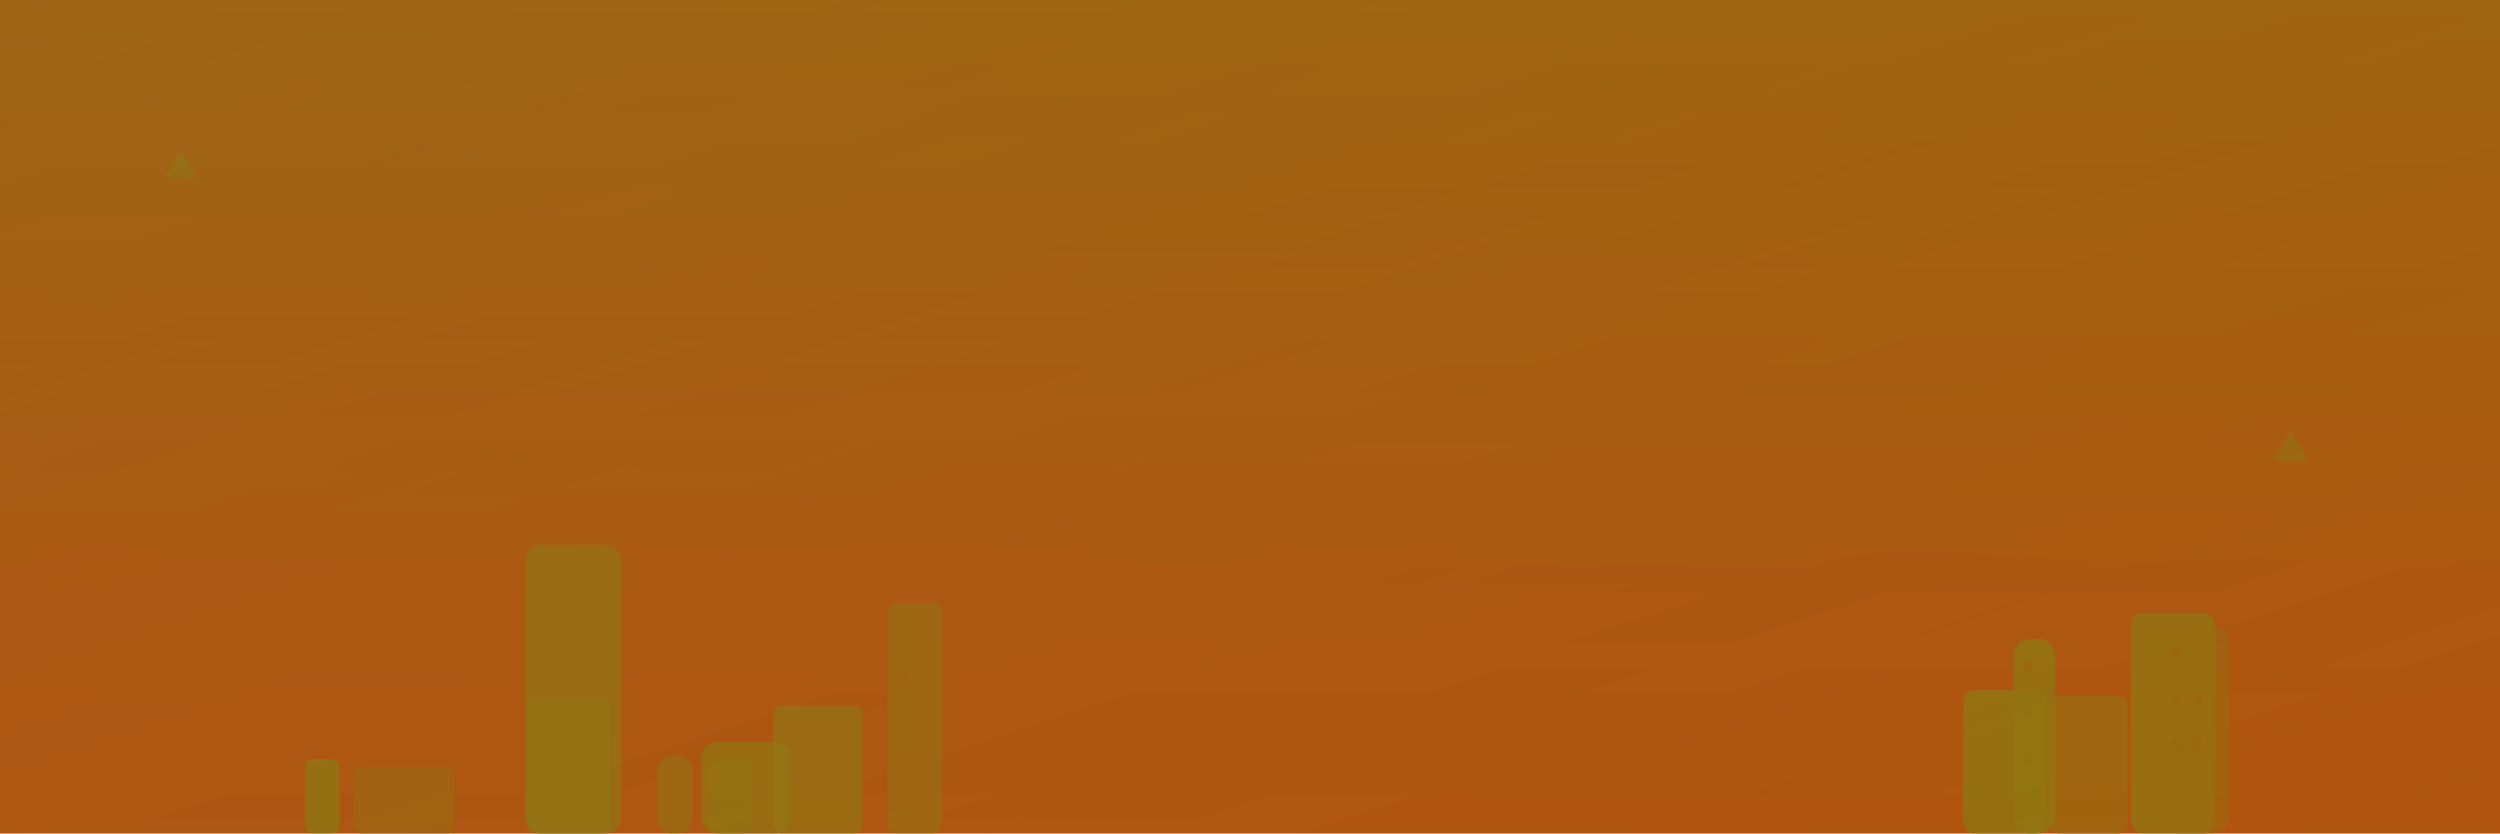
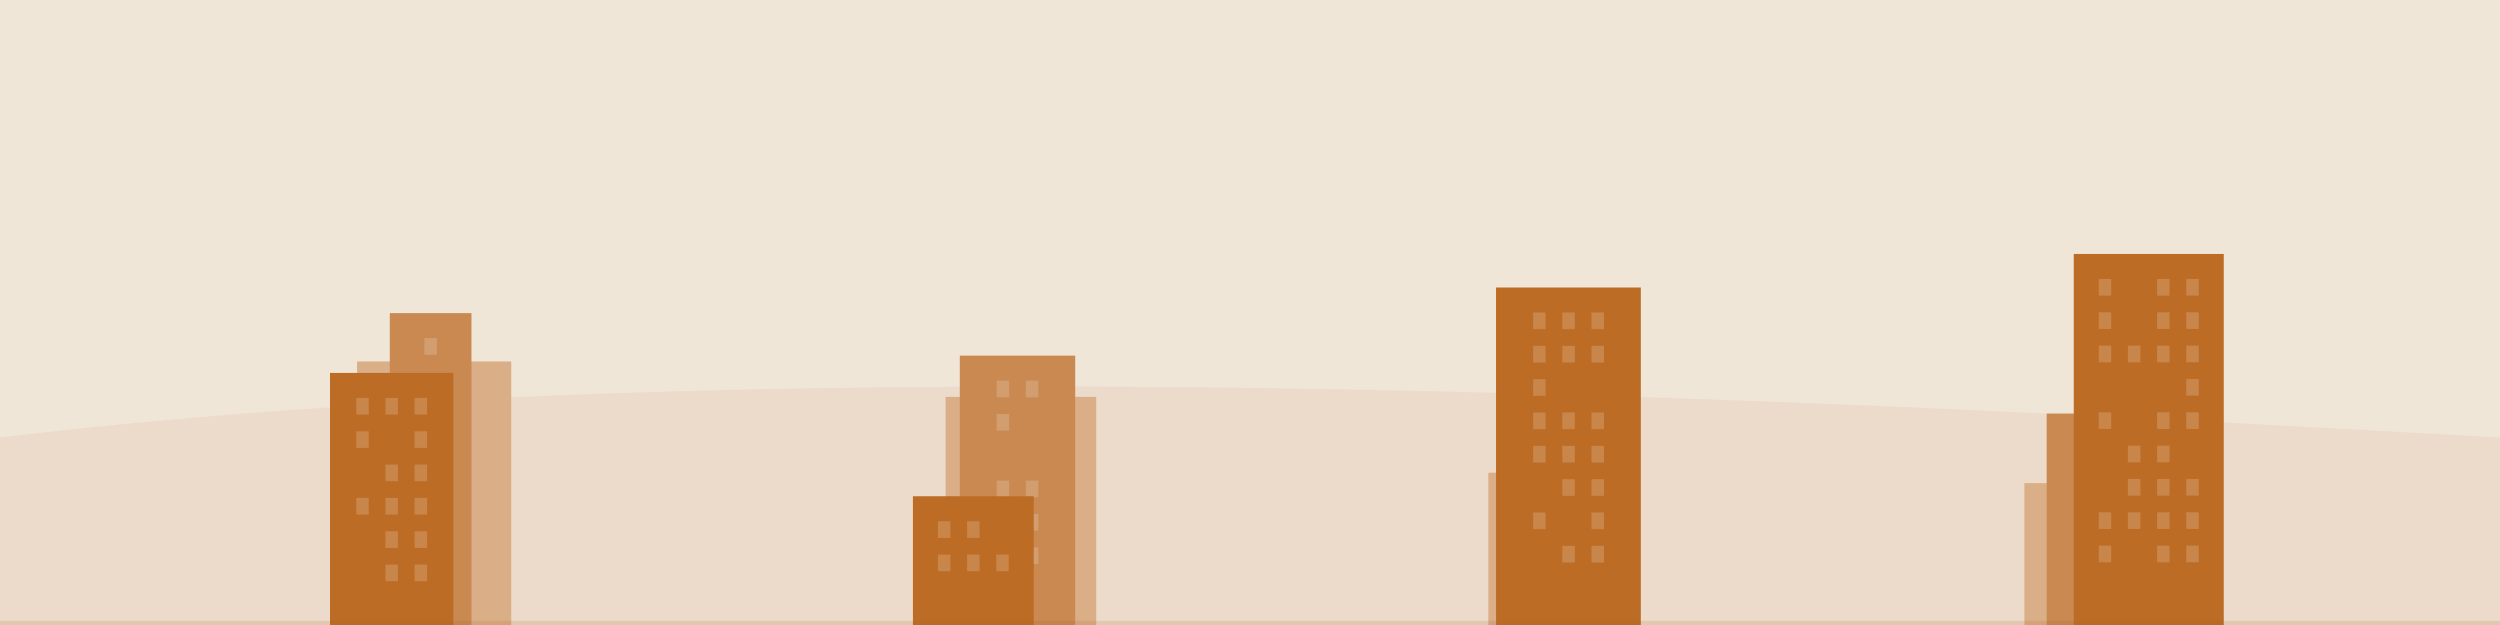
- <svg xmlns="http://www.w3.org/2000/svg" viewBox="0 0 1200 400" width="1200" height="400">
-   <defs>
-     <linearGradient id="bg" x1="0" y1="0" x2="0" y2="1">
-       <stop offset="0%" stop-color="#a16207" />
-       <stop offset="100%" stop-color="#c2410c" />
-     </linearGradient>
-     <linearGradient id="warm" x1="0" y1="0" x2="1" y2="1">
-       <stop offset="0%" stop-color="#828d9d" stop-opacity="0.18" />
-       <stop offset="100%" stop-color="#828d9d" stop-opacity="0.06" />
-     </linearGradient>
-   </defs>
-   <rect width="1200" height="400" fill="url(#bg)" />
-   <path d="M0 400 L0 230.929 C60.0 238.6, 90.0 255.7, 150.0 250.7 C210.0 249.8, 240.0 250.1, 300.0 249.3 C360.0 243.6, 390.0 234.7, 450.0 239.4 C510.0 232.6, 540.0 219.2, 600.0 226.4 C660.0 218.2, 690.0 250.7, 750.0 242.7 C810.0 249.0, 840.0 251.2, 900.0 252.2 C960.0 259.4, 990.0 256.9, 1050.0 255.2 C1110.0 253.3, 1140.0 242.2, 1200.0 241.3 L1200 400 Z" fill="#b64d0a" opacity="0.45" />
-   <path d="M0 400 L0 258.834 C52.5 252.7, 97.5 274.6, 150.0 268.9 C202.5 270.7, 247.5 265.8, 300.0 261.7 C352.5 268.2, 397.5 260.4, 450.0 259.7 C502.5 265.5, 547.5 274.1, 600.0 269.3 C652.5 262.6, 697.5 269.6, 750.0 270.1 C802.5 274.4, 847.5 271.3, 900.0 265.4 C952.5 261.3, 997.5 274.4, 1050.0 268.6 C1102.5 267.1, 1147.5 270.6, 1200.0 268.4 L1200 400 Z" fill="#c2410c" opacity="0.3" />
-   <rect x="169.7" y="368.2" width="48.4" height="31.8" rx="3.3" fill="#9c690c" opacity="0.68" />
-   <rect x="1022.9" y="294.1" width="40.2" height="105.9" rx="5.7" fill="#72960d" opacity="0.60" />
-   <rect x="146.6" y="364.4" width="16.4" height="35.6" rx="3.5" fill="#6b9d0d" opacity="0.60" />
-   <rect x="984.2" y="333.9" width="37.0" height="66.1" rx="4.1" fill="#9a6b0c" opacity="0.79" />
-   <rect x="339.8" y="364.8" width="21.7" height="35.2" rx="5.4" fill="#92730d" opacity="0.59" />
-   <rect x="371.1" y="338.6" width="43.0" height="61.4" rx="4.0" fill="#7a8d0d" opacity="0.58" />
-   <rect x="1037.7" y="300.3" width="32.2" height="99.7" rx="7.9" fill="#93720d" opacity="0.55" />
-   <rect x="1042.7" y="310.3" width="4" height="5" rx="0.5" fill="#a16207" opacity="0.6" />
-   <rect x="1042.7" y="332.3" width="4" height="5" rx="0.5" fill="#a16207" opacity="0.6" />
-   <rect x="1053.4" y="332.3" width="4" height="5" rx="0.5" fill="#a16207" opacity="0.6" />
-   <rect x="1042.7" y="354.3" width="4" height="5" rx="0.5" fill="#a16207" opacity="0.6" />
-   <rect x="1053.4" y="354.3" width="4" height="5" rx="0.5" fill="#a16207" opacity="0.6" />
-   <rect x="966.4" y="306.7" width="20.1" height="93.3" rx="7.9" fill="#7e890d" opacity="0.74" />
-   <rect x="971.4" y="316.7" width="4" height="5" rx="0.5" fill="#a16207" opacity="0.6" />
-   <rect x="971.4" y="338.7" width="4" height="5" rx="0.5" fill="#a16207" opacity="0.6" />
-   <rect x="971.4" y="360.7" width="4" height="5" rx="0.5" fill="#a16207" opacity="0.6" />
-   <rect x="336.7" y="356.0" width="42.5" height="44.0" rx="7.4" fill="#7d8a0d" opacity="0.63" />
-   <rect x="426.1" y="289.4" width="26.2" height="110.6" rx="4.2" fill="#8c7a0d" opacity="0.65" />
-   <rect x="431.1" y="321.4" width="4" height="5" rx="0.5" fill="#a16207" opacity="0.6" />
-   <rect x="431.1" y="365.4" width="4" height="5" rx="0.5" fill="#a16207" opacity="0.6" />
-   <rect x="252.3" y="261.5" width="46.2" height="138.5" rx="7.6" fill="#81860d" opacity="0.66" />
-   <rect x="942.5" y="331.3" width="39.2" height="68.7" rx="4.9" fill="#82840d" opacity="0.82" />
-   <rect x="315.6" y="363.0" width="16.7" height="37.0" rx="6.5" fill="#7b8c0d" opacity="0.51" />
-   <rect x="252.1" y="335.0" width="41.2" height="65.0" rx="5.1" fill="#7e890d" opacity="0.50" />
-   <polygon points="86.9,71.9 79.4,84.9 94.4,84.9" fill="#65a30d" opacity="0.36" />
-   <polygon points="1099.5,206.2 1090.8,221.3 1108.2,221.3" fill="#65a30d" opacity="0.32" />
-   <rect width="1200" height="400" fill="url(#warm)" />
-   <rect width="1200" height="400" fill="#a16207" opacity="0.45" />
+ <svg xmlns="http://www.w3.org/2000/svg" viewBox="0 0 1200 300" width="1200" height="300">
+   <rect width="1200" height="300" fill="#f0e6d8" />
+   <path d="M0 300 L0 210.0 C383.4 163.5, 923.6 194.6, 1200 210.0 L1200 300 Z" fill="#e4c4a8" opacity="0.3" />
+   <rect x="171.4" y="173.5" width="74.0" height="126.5" fill="#daae87" />
+   <rect x="453.9" y="190.5" width="72.3" height="109.5" fill="#daae87" />
+   <rect x="714.4" y="226.9" width="62.6" height="73.1" fill="#daae87" />
+   <rect x="971.7" y="231.9" width="53.1" height="68.1" fill="#daae87" />
+   <rect x="187.1" y="150.3" width="39.2" height="149.7" fill="#c98951" />
+   <rect x="203.7" y="162.3" width="6" height="8" fill="#dcb28e" opacity="0.5" />
+   <rect x="203.7" y="194.3" width="6" height="8" fill="#dcb28e" opacity="0.5" />
+   <rect x="203.7" y="210.3" width="6" height="8" fill="#dcb28e" opacity="0.5" />
+   <rect x="203.7" y="226.3" width="6" height="8" fill="#dcb28e" opacity="0.5" />
+   <rect x="203.7" y="258.3" width="6" height="8" fill="#dcb28e" opacity="0.5" />
+   <rect x="460.7" y="170.7" width="55.4" height="129.3" fill="#c98951" />
+   <rect x="478.4" y="182.7" width="6" height="8" fill="#dcb28e" opacity="0.5" />
+   <rect x="492.4" y="182.7" width="6" height="8" fill="#dcb28e" opacity="0.5" />
+   <rect x="478.4" y="198.7" width="6" height="8" fill="#dcb28e" opacity="0.5" />
+   <rect x="478.4" y="230.7" width="6" height="8" fill="#dcb28e" opacity="0.5" />
+   <rect x="492.4" y="230.7" width="6" height="8" fill="#dcb28e" opacity="0.5" />
+   <rect x="478.4" y="246.7" width="6" height="8" fill="#dcb28e" opacity="0.5" />
+   <rect x="492.4" y="246.7" width="6" height="8" fill="#dcb28e" opacity="0.5" />
+   <rect x="478.4" y="262.7" width="6" height="8" fill="#dcb28e" opacity="0.5" />
+   <rect x="492.4" y="262.7" width="6" height="8" fill="#dcb28e" opacity="0.5" />
+   <rect x="719.7" y="207.6" width="53.2" height="92.4" fill="#c98951" />
+   <rect x="750.4" y="219.6" width="6" height="8" fill="#dcb28e" opacity="0.5" />
+   <rect x="736.4" y="235.6" width="6" height="8" fill="#dcb28e" opacity="0.5" />
+   <rect x="982.4" y="198.5" width="63.6" height="101.5" fill="#c98951" />
+   <rect x="997.2" y="210.5" width="6" height="8" fill="#dcb28e" opacity="0.5" />
+   <rect x="1011.2" y="210.5" width="6" height="8" fill="#dcb28e" opacity="0.5" />
+   <rect x="1025.2" y="210.5" width="6" height="8" fill="#dcb28e" opacity="0.5" />
+   <rect x="997.2" y="226.5" width="6" height="8" fill="#dcb28e" opacity="0.5" />
+   <rect x="1025.2" y="226.5" width="6" height="8" fill="#dcb28e" opacity="0.5" />
+   <rect x="997.2" y="242.5" width="6" height="8" fill="#dcb28e" opacity="0.5" />
+   <rect x="1011.2" y="242.5" width="6" height="8" fill="#dcb28e" opacity="0.5" />
+   <rect x="1011.2" y="258.5" width="6" height="8" fill="#dcb28e" opacity="0.5" />
+   <rect x="1025.2" y="258.5" width="6" height="8" fill="#dcb28e" opacity="0.5" />
+   <rect x="158.4" y="179.0" width="59.2" height="121.0" fill="#bc6c25" />
+   <rect x="171.0" y="191.0" width="6" height="8" fill="#d39f71" opacity="0.5" />
+   <rect x="185.0" y="191.0" width="6" height="8" fill="#d39f71" opacity="0.5" />
+   <rect x="199.0" y="191.0" width="6" height="8" fill="#d39f71" opacity="0.5" />
+   <rect x="171.0" y="207.0" width="6" height="8" fill="#d39f71" opacity="0.5" />
+   <rect x="199.0" y="207.0" width="6" height="8" fill="#d39f71" opacity="0.5" />
+   <rect x="185.0" y="223.0" width="6" height="8" fill="#d39f71" opacity="0.5" />
+   <rect x="199.0" y="223.0" width="6" height="8" fill="#d39f71" opacity="0.5" />
+   <rect x="171.0" y="239.0" width="6" height="8" fill="#d39f71" opacity="0.5" />
+   <rect x="185.0" y="239.0" width="6" height="8" fill="#d39f71" opacity="0.5" />
+   <rect x="199.0" y="239.0" width="6" height="8" fill="#d39f71" opacity="0.5" />
+   <rect x="185.0" y="255.0" width="6" height="8" fill="#d39f71" opacity="0.5" />
+   <rect x="199.0" y="255.0" width="6" height="8" fill="#d39f71" opacity="0.5" />
+   <rect x="185.0" y="271.0" width="6" height="8" fill="#d39f71" opacity="0.5" />
+   <rect x="199.0" y="271.0" width="6" height="8" fill="#d39f71" opacity="0.5" />
+   <rect x="438.2" y="238.2" width="58.0" height="61.8" fill="#bc6c25" />
+   <rect x="450.2" y="250.2" width="6" height="8" fill="#d39f71" opacity="0.5" />
+   <rect x="464.2" y="250.2" width="6" height="8" fill="#d39f71" opacity="0.5" />
+   <rect x="450.2" y="266.2" width="6" height="8" fill="#d39f71" opacity="0.5" />
+   <rect x="464.2" y="266.2" width="6" height="8" fill="#d39f71" opacity="0.5" />
+   <rect x="478.2" y="266.2" width="6" height="8" fill="#d39f71" opacity="0.5" />
+   <rect x="718.1" y="138.0" width="69.5" height="162.0" fill="#bc6c25" />
+   <rect x="735.9" y="150.0" width="6" height="8" fill="#d39f71" opacity="0.5" />
+   <rect x="749.9" y="150.0" width="6" height="8" fill="#d39f71" opacity="0.5" />
+   <rect x="763.9" y="150.0" width="6" height="8" fill="#d39f71" opacity="0.5" />
+   <rect x="735.9" y="166.0" width="6" height="8" fill="#d39f71" opacity="0.5" />
+   <rect x="749.9" y="166.0" width="6" height="8" fill="#d39f71" opacity="0.5" />
+   <rect x="763.9" y="166.0" width="6" height="8" fill="#d39f71" opacity="0.5" />
+   <rect x="735.9" y="182.0" width="6" height="8" fill="#d39f71" opacity="0.5" />
+   <rect x="735.9" y="198.0" width="6" height="8" fill="#d39f71" opacity="0.5" />
+   <rect x="749.9" y="198.0" width="6" height="8" fill="#d39f71" opacity="0.5" />
+   <rect x="763.9" y="198.0" width="6" height="8" fill="#d39f71" opacity="0.5" />
+   <rect x="735.9" y="214.0" width="6" height="8" fill="#d39f71" opacity="0.5" />
+   <rect x="749.9" y="214.0" width="6" height="8" fill="#d39f71" opacity="0.5" />
+   <rect x="763.9" y="214.0" width="6" height="8" fill="#d39f71" opacity="0.5" />
+   <rect x="749.9" y="230.0" width="6" height="8" fill="#d39f71" opacity="0.5" />
+   <rect x="763.9" y="230.0" width="6" height="8" fill="#d39f71" opacity="0.5" />
+   <rect x="735.9" y="246.0" width="6" height="8" fill="#d39f71" opacity="0.5" />
+   <rect x="763.9" y="246.0" width="6" height="8" fill="#d39f71" opacity="0.5" />
+   <rect x="749.9" y="262.0" width="6" height="8" fill="#d39f71" opacity="0.5" />
+   <rect x="763.9" y="262.0" width="6" height="8" fill="#d39f71" opacity="0.5" />
+   <rect x="995.4" y="121.9" width="72.0" height="178.1" fill="#bc6c25" />
+   <rect x="1007.4" y="133.9" width="6" height="8" fill="#d39f71" opacity="0.5" />
+   <rect x="1035.4" y="133.9" width="6" height="8" fill="#d39f71" opacity="0.5" />
+   <rect x="1049.4" y="133.9" width="6" height="8" fill="#d39f71" opacity="0.5" />
+   <rect x="1007.4" y="149.9" width="6" height="8" fill="#d39f71" opacity="0.5" />
+   <rect x="1035.4" y="149.9" width="6" height="8" fill="#d39f71" opacity="0.5" />
+   <rect x="1049.4" y="149.9" width="6" height="8" fill="#d39f71" opacity="0.5" />
+   <rect x="1007.4" y="165.9" width="6" height="8" fill="#d39f71" opacity="0.5" />
+   <rect x="1021.4" y="165.9" width="6" height="8" fill="#d39f71" opacity="0.5" />
+   <rect x="1035.4" y="165.9" width="6" height="8" fill="#d39f71" opacity="0.5" />
+   <rect x="1049.4" y="165.9" width="6" height="8" fill="#d39f71" opacity="0.5" />
+   <rect x="1049.4" y="181.9" width="6" height="8" fill="#d39f71" opacity="0.5" />
+   <rect x="1007.4" y="197.9" width="6" height="8" fill="#d39f71" opacity="0.5" />
+   <rect x="1035.4" y="197.9" width="6" height="8" fill="#d39f71" opacity="0.5" />
+   <rect x="1049.4" y="197.9" width="6" height="8" fill="#d39f71" opacity="0.5" />
+   <rect x="1021.4" y="213.9" width="6" height="8" fill="#d39f71" opacity="0.5" />
+   <rect x="1035.4" y="213.9" width="6" height="8" fill="#d39f71" opacity="0.5" />
+   <rect x="1021.4" y="229.9" width="6" height="8" fill="#d39f71" opacity="0.5" />
+   <rect x="1035.4" y="229.9" width="6" height="8" fill="#d39f71" opacity="0.5" />
+   <rect x="1049.4" y="229.9" width="6" height="8" fill="#d39f71" opacity="0.5" />
+   <rect x="1007.4" y="245.9" width="6" height="8" fill="#d39f71" opacity="0.5" />
+   <rect x="1021.4" y="245.9" width="6" height="8" fill="#d39f71" opacity="0.5" />
+   <rect x="1035.4" y="245.9" width="6" height="8" fill="#d39f71" opacity="0.5" />
+   <rect x="1049.4" y="245.9" width="6" height="8" fill="#d39f71" opacity="0.5" />
+   <rect x="1007.4" y="261.9" width="6" height="8" fill="#d39f71" opacity="0.5" />
+   <rect x="1035.4" y="261.9" width="6" height="8" fill="#d39f71" opacity="0.5" />
+   <rect x="1049.4" y="261.9" width="6" height="8" fill="#d39f71" opacity="0.5" />
+   <rect x="0" y="298" width="1200" height="2" fill="#a96121" opacity="0.15" />
</svg>
